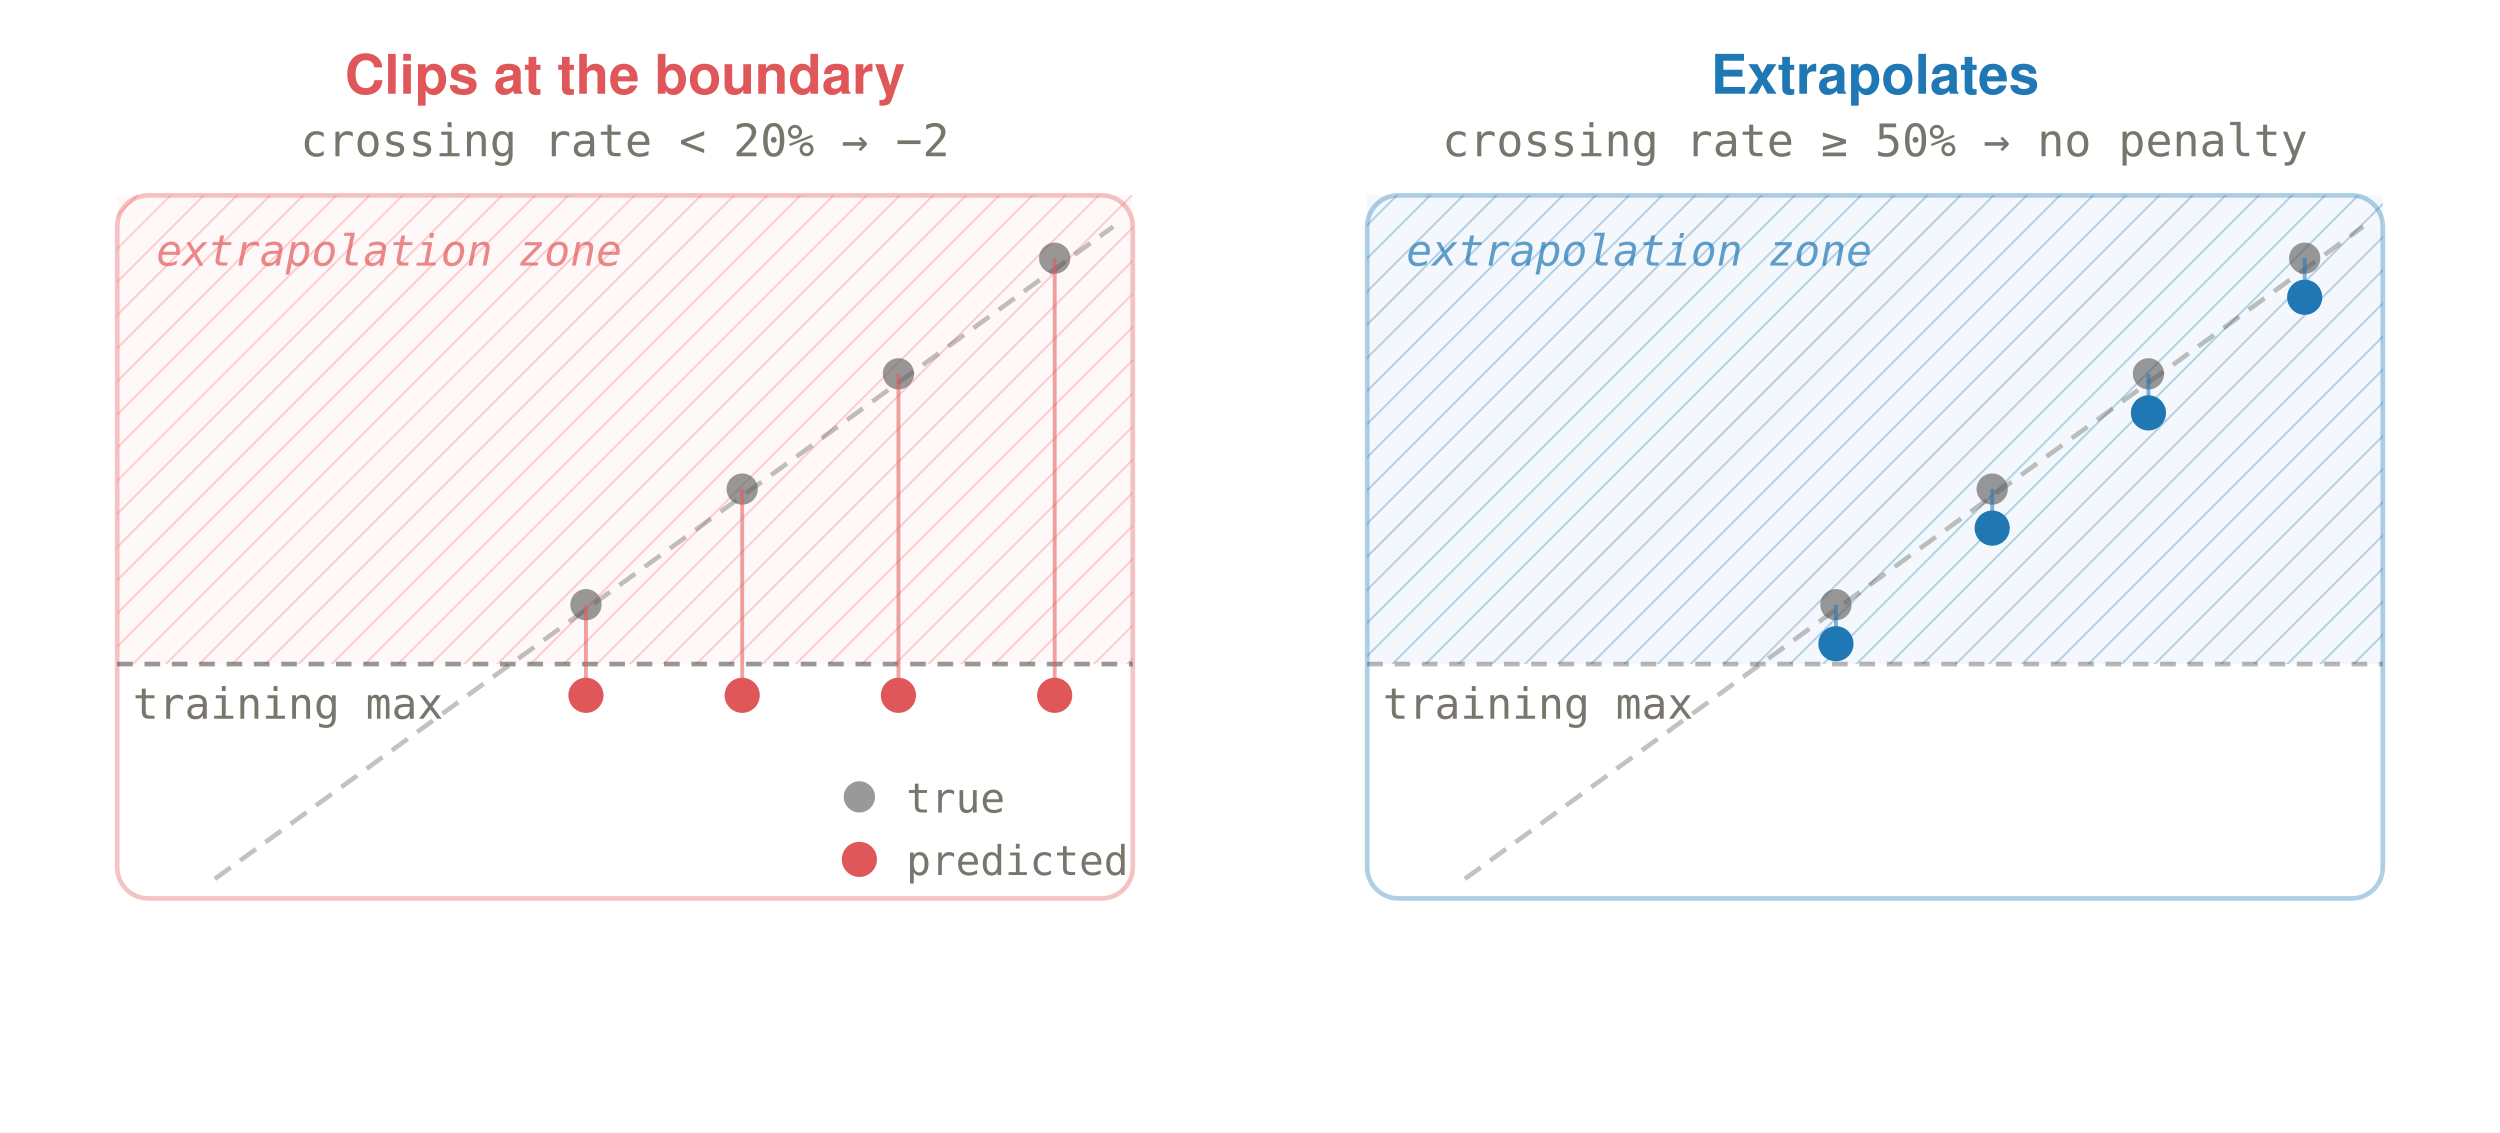
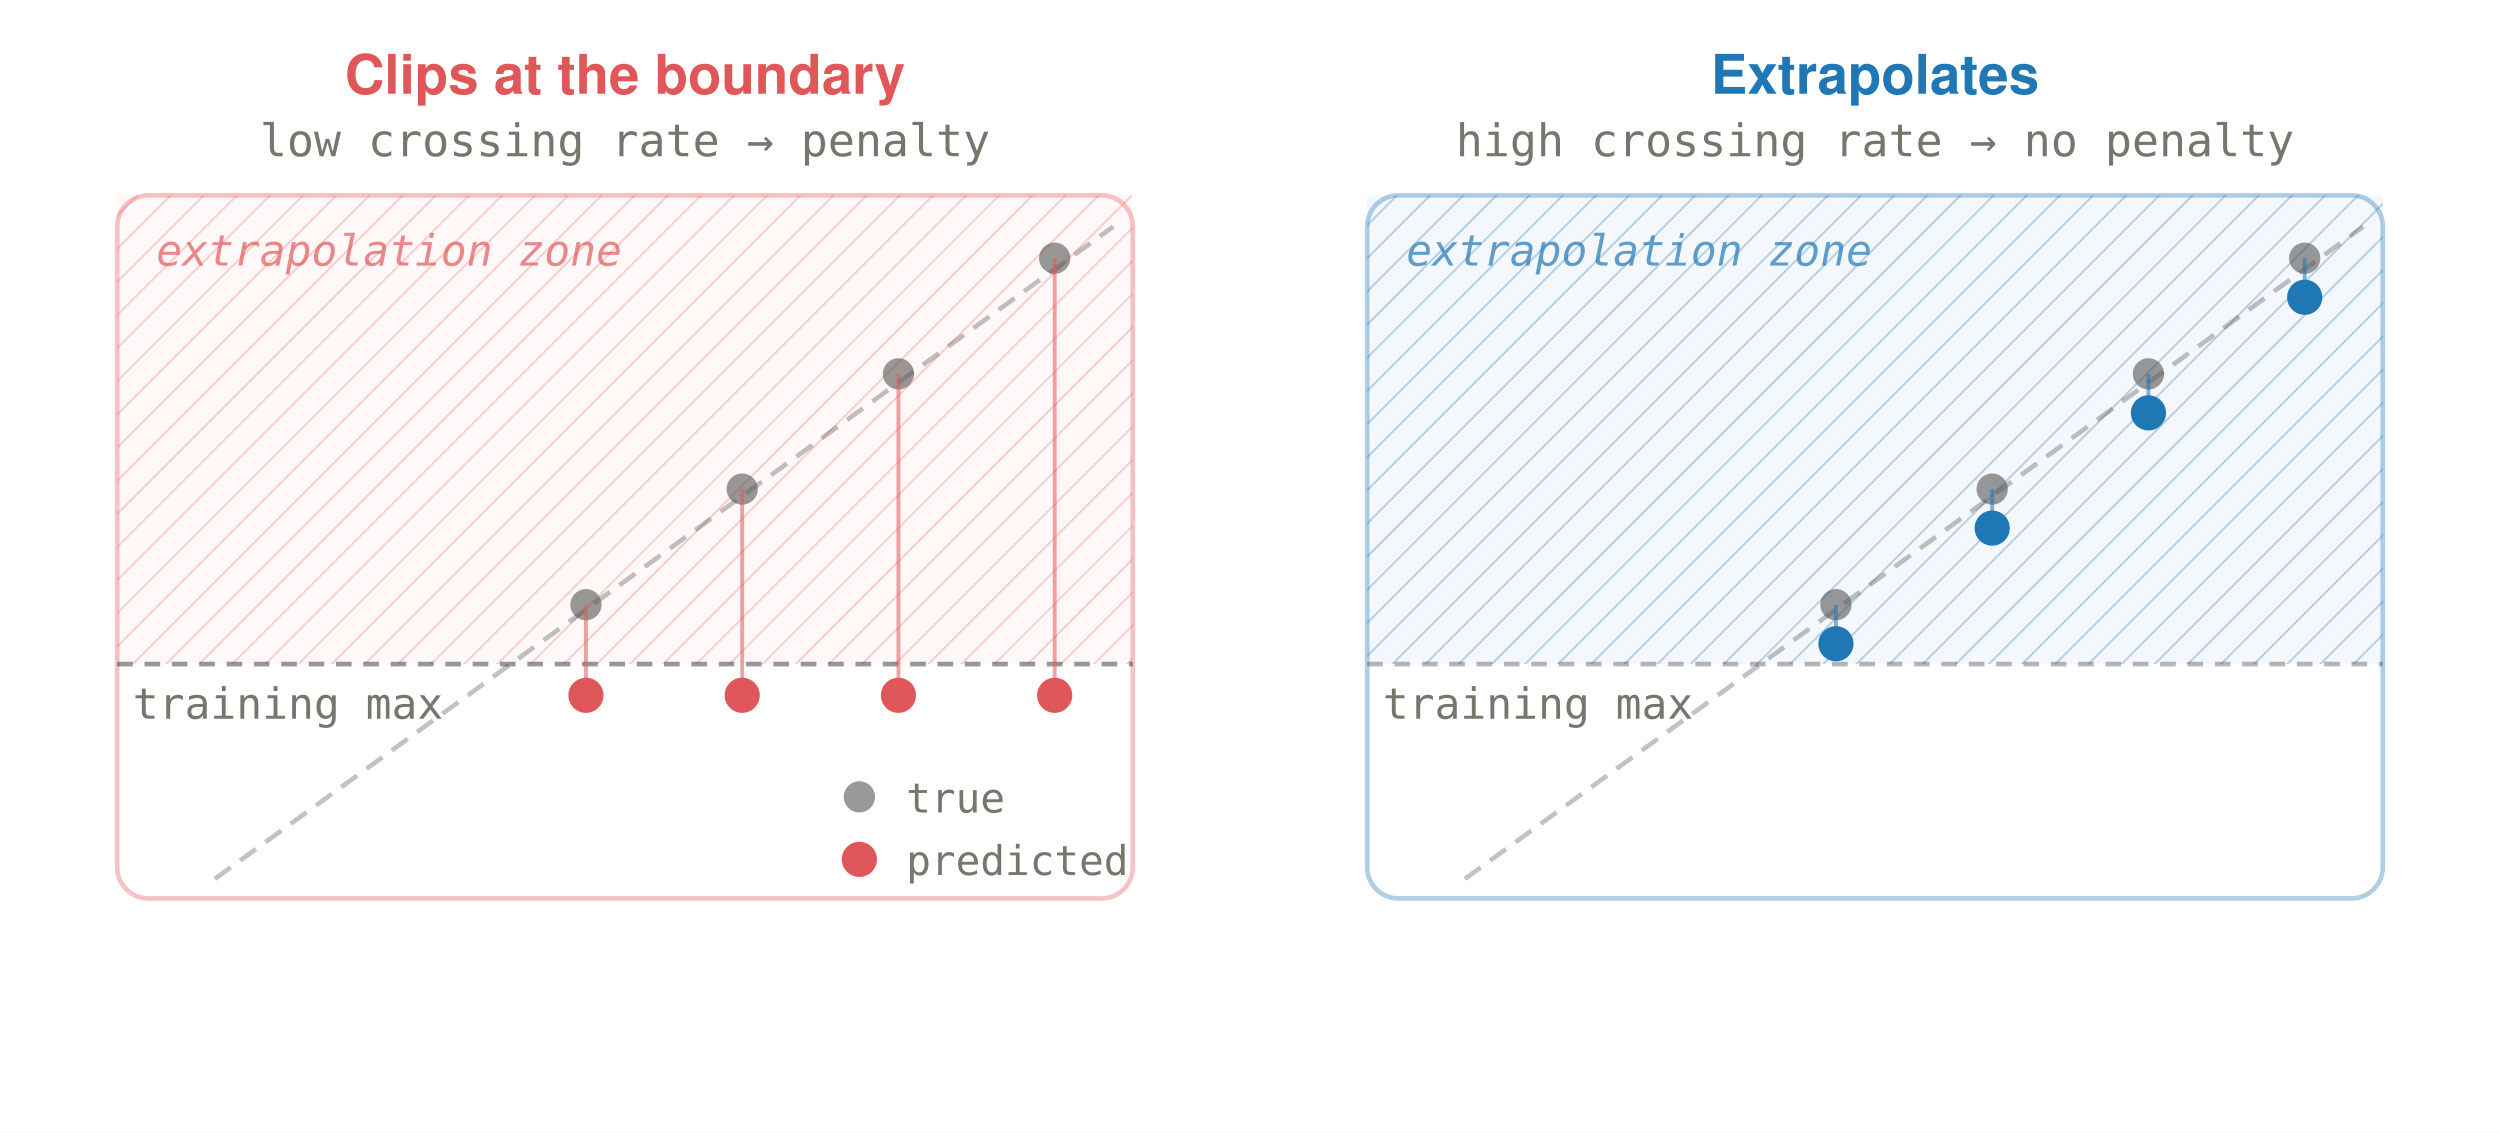
<svg xmlns="http://www.w3.org/2000/svg" viewBox="0 0 640 290" role="img" aria-label="Two side-by-side true-vs-predicted plots for the same four extreme points, each with the region above the training maximum shaded as the extrapolation zone. In the left plot the predictions are clipped back to the training maximum instead of entering that zone; in the right plot the predictions follow the true-value trend into it.">
  <defs>
    <pattern id="hatchRed" width="6" height="6" patternTransform="rotate(45)" patternUnits="userSpaceOnUse">
      <line x1="0" y1="0" x2="0" y2="6" stroke="#f96969" stroke-opacity="0.3" stroke-width="1" />
    </pattern>
    <pattern id="hatchBlue" width="6" height="6" patternTransform="rotate(45)" patternUnits="userSpaceOnUse">
      <line x1="0" y1="0" x2="0" y2="6" stroke="#1f77b4" stroke-opacity="0.3" stroke-width="1" />
    </pattern>
  </defs>
  <rect x="0" y="0" width="640" height="290" fill="#ffffff" />
  <g font-family="-apple-system,Segoe UI,Helvetica,Arial,sans-serif">
    <text x="160" y="24" text-anchor="middle" font-size="14" font-weight="700" fill="#e0575a">Clips at the boundary</text>
-     <text x="160" y="40" text-anchor="middle" font-size="11.5" fill="#78766c" font-family="Consolas,monospace">crossing rate &lt; 20% → −2</text>
+     <text x="160" y="40" text-anchor="middle" font-size="11.5" fill="#78766c" font-family="Consolas,monospace">low crossing rate → penalty</text>
    <rect x="30" y="50" width="260" height="180" rx="8" fill="#ffffff" stroke="#e0575a" stroke-opacity="0.35" stroke-width="1.2" />
    <rect x="30" y="50" width="260" height="120" fill="#f96969" fill-opacity="0.05" />
    <rect x="30" y="50" width="260" height="120" fill="url(#hatchRed)" />
    <text x="40" y="68" font-size="11" font-style="italic" fill="#e0575a" fill-opacity="0.7" font-family="Consolas,monospace">extrapolation zone</text>
    <line x1="30" y1="170" x2="290" y2="170" stroke="#333" stroke-opacity="0.5" stroke-width="1.2" stroke-dasharray="4 3" />
    <text x="34" y="184" font-size="11" fill="#78766c" font-family="Consolas,monospace">training max</text>
    <line x1="55" y1="225" x2="285" y2="58" stroke="#333" stroke-opacity="0.3" stroke-width="1.2" stroke-dasharray="5 3" />
    <circle cx="150" cy="154.8" r="4" fill="#555" opacity="0.6" />
    <circle cx="190" cy="125.2" r="4" fill="#555" opacity="0.6" />
    <circle cx="230" cy="95.7" r="4" fill="#555" opacity="0.6" />
    <circle cx="270" cy="66.1" r="4" fill="#555" opacity="0.6" />
    <line x1="150" y1="154.8" x2="150" y2="178" stroke="#e0575a" stroke-width="1" stroke-opacity="0.55" />
    <line x1="190" y1="125.2" x2="190" y2="178" stroke="#e0575a" stroke-width="1" stroke-opacity="0.55" />
    <line x1="230" y1="95.7" x2="230" y2="178" stroke="#e0575a" stroke-width="1" stroke-opacity="0.55" />
    <line x1="270" y1="66.1" x2="270" y2="178" stroke="#e0575a" stroke-width="1" stroke-opacity="0.55" />
    <circle cx="150" cy="178" r="4.5" fill="#e0575a" />
    <circle cx="190" cy="178" r="4.5" fill="#e0575a" />
    <circle cx="230" cy="178" r="4.5" fill="#e0575a" />
    <circle cx="270" cy="178" r="4.5" fill="#e0575a" />
    <circle cx="220" cy="204" r="4" fill="#555" opacity="0.6" />
    <text x="232" y="208" font-size="10.5" fill="#78766c" font-family="Consolas,monospace">true</text>
    <circle cx="220" cy="220" r="4.5" fill="#e0575a" />
    <text x="232" y="224" font-size="10.5" fill="#78766c" font-family="Consolas,monospace">predicted</text>
    <text x="480" y="24" text-anchor="middle" font-size="14" font-weight="700" fill="#1f77b4">Extrapolates</text>
-     <text x="480" y="40" text-anchor="middle" font-size="11.5" fill="#78766c" font-family="Consolas,monospace">crossing rate ≥ 50% → no penalty</text>
+     <text x="480" y="40" text-anchor="middle" font-size="11.5" fill="#78766c" font-family="Consolas,monospace">high crossing rate → no penalty</text>
    <rect x="350" y="50" width="260" height="180" rx="8" fill="#ffffff" stroke="#1f77b4" stroke-opacity="0.35" stroke-width="1.2" />
    <rect x="350" y="50" width="260" height="120" fill="#1f77b4" fill-opacity="0.05" />
    <rect x="350" y="50" width="260" height="120" fill="url(#hatchBlue)" />
    <text x="360" y="68" font-size="11" font-style="italic" fill="#1f77b4" fill-opacity="0.7" font-family="Consolas,monospace">extrapolation zone</text>
    <line x1="350" y1="170" x2="610" y2="170" stroke="#333" stroke-opacity="0.35" stroke-width="1.2" stroke-dasharray="4 3" />
    <text x="354" y="184" font-size="11" fill="#78766c" font-family="Consolas,monospace">training max</text>
    <line x1="375" y1="225" x2="605" y2="58" stroke="#333" stroke-opacity="0.3" stroke-width="1.2" stroke-dasharray="5 3" />
    <circle cx="470" cy="154.8" r="4" fill="#555" opacity="0.6" />
    <circle cx="510" cy="125.2" r="4" fill="#555" opacity="0.6" />
    <circle cx="550" cy="95.7" r="4" fill="#555" opacity="0.6" />
    <circle cx="590" cy="66.1" r="4" fill="#555" opacity="0.6" />
    <line x1="470" y1="154.8" x2="470" y2="164.8" stroke="#1f77b4" stroke-width="1" stroke-opacity="0.55" />
    <line x1="510" y1="125.2" x2="510" y2="135.2" stroke="#1f77b4" stroke-width="1" stroke-opacity="0.55" />
    <line x1="550" y1="95.7" x2="550" y2="105.7" stroke="#1f77b4" stroke-width="1" stroke-opacity="0.55" />
    <line x1="590" y1="66.1" x2="590" y2="76.1" stroke="#1f77b4" stroke-width="1" stroke-opacity="0.55" />
    <circle cx="470" cy="164.8" r="4.5" fill="#1f77b4" />
    <circle cx="510" cy="135.2" r="4.5" fill="#1f77b4" />
    <circle cx="550" cy="105.7" r="4.5" fill="#1f77b4" />
    <circle cx="590" cy="76.1" r="4.5" fill="#1f77b4" />
  </g>
</svg>
